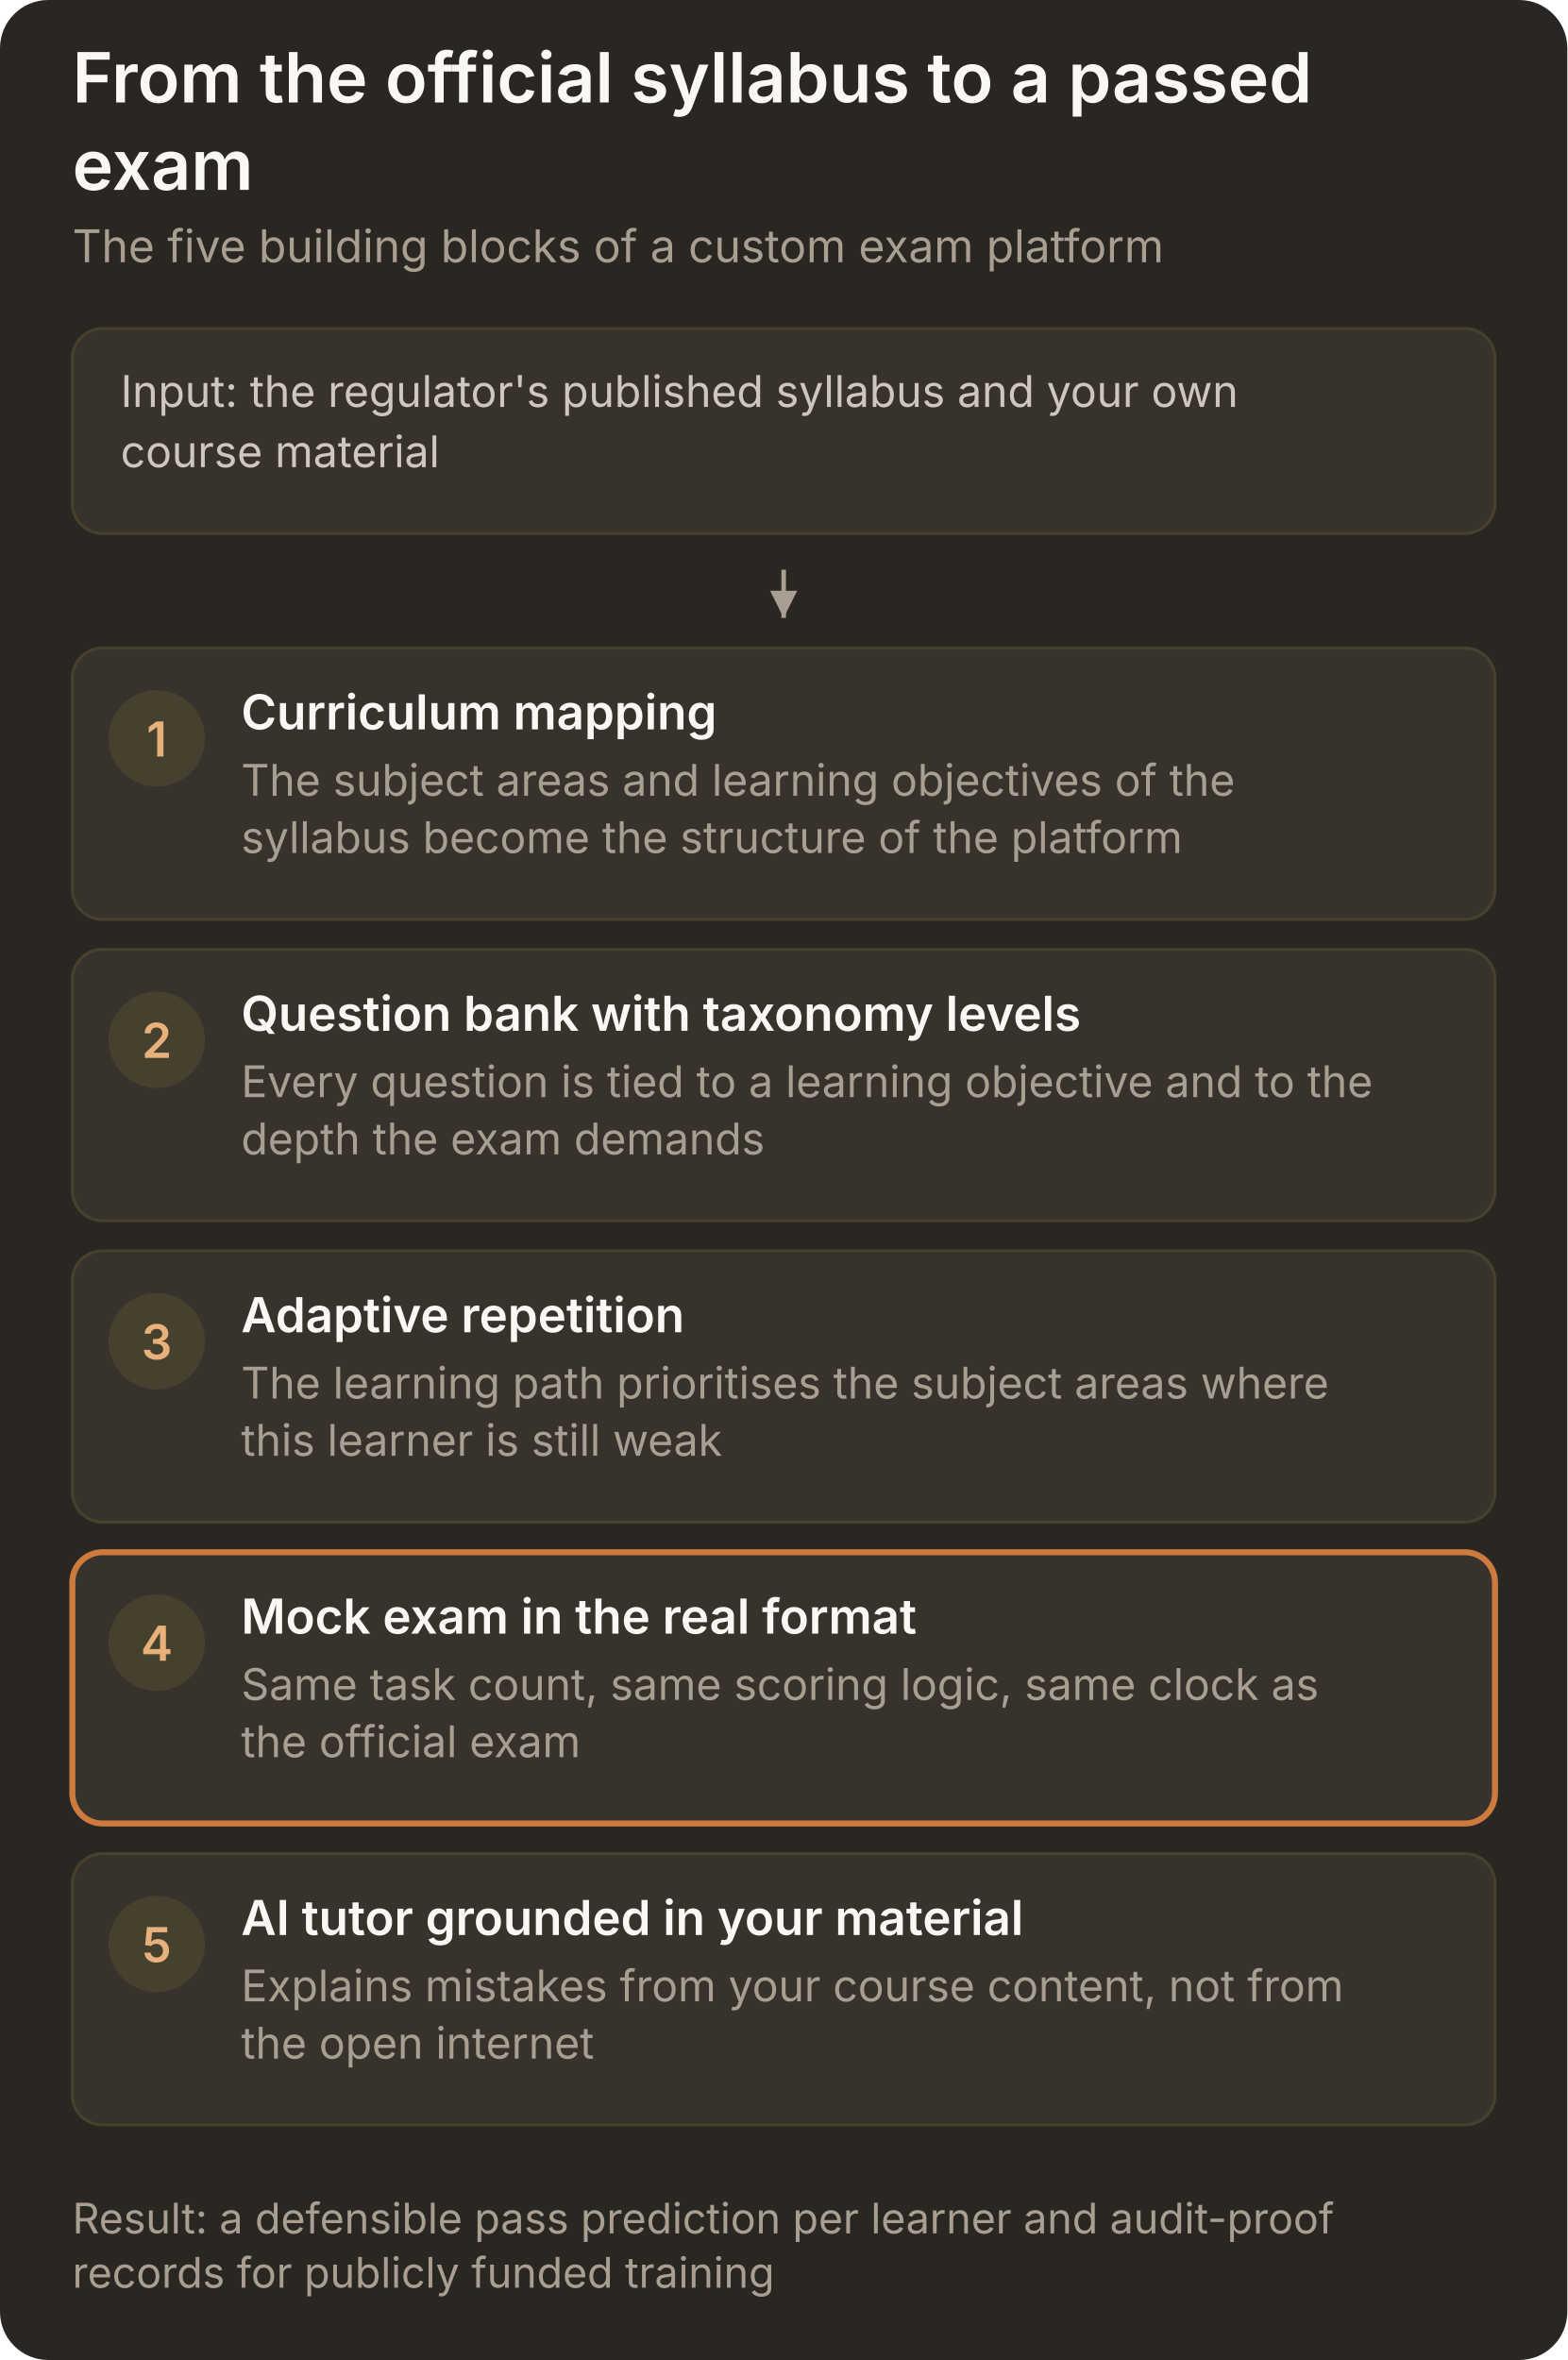
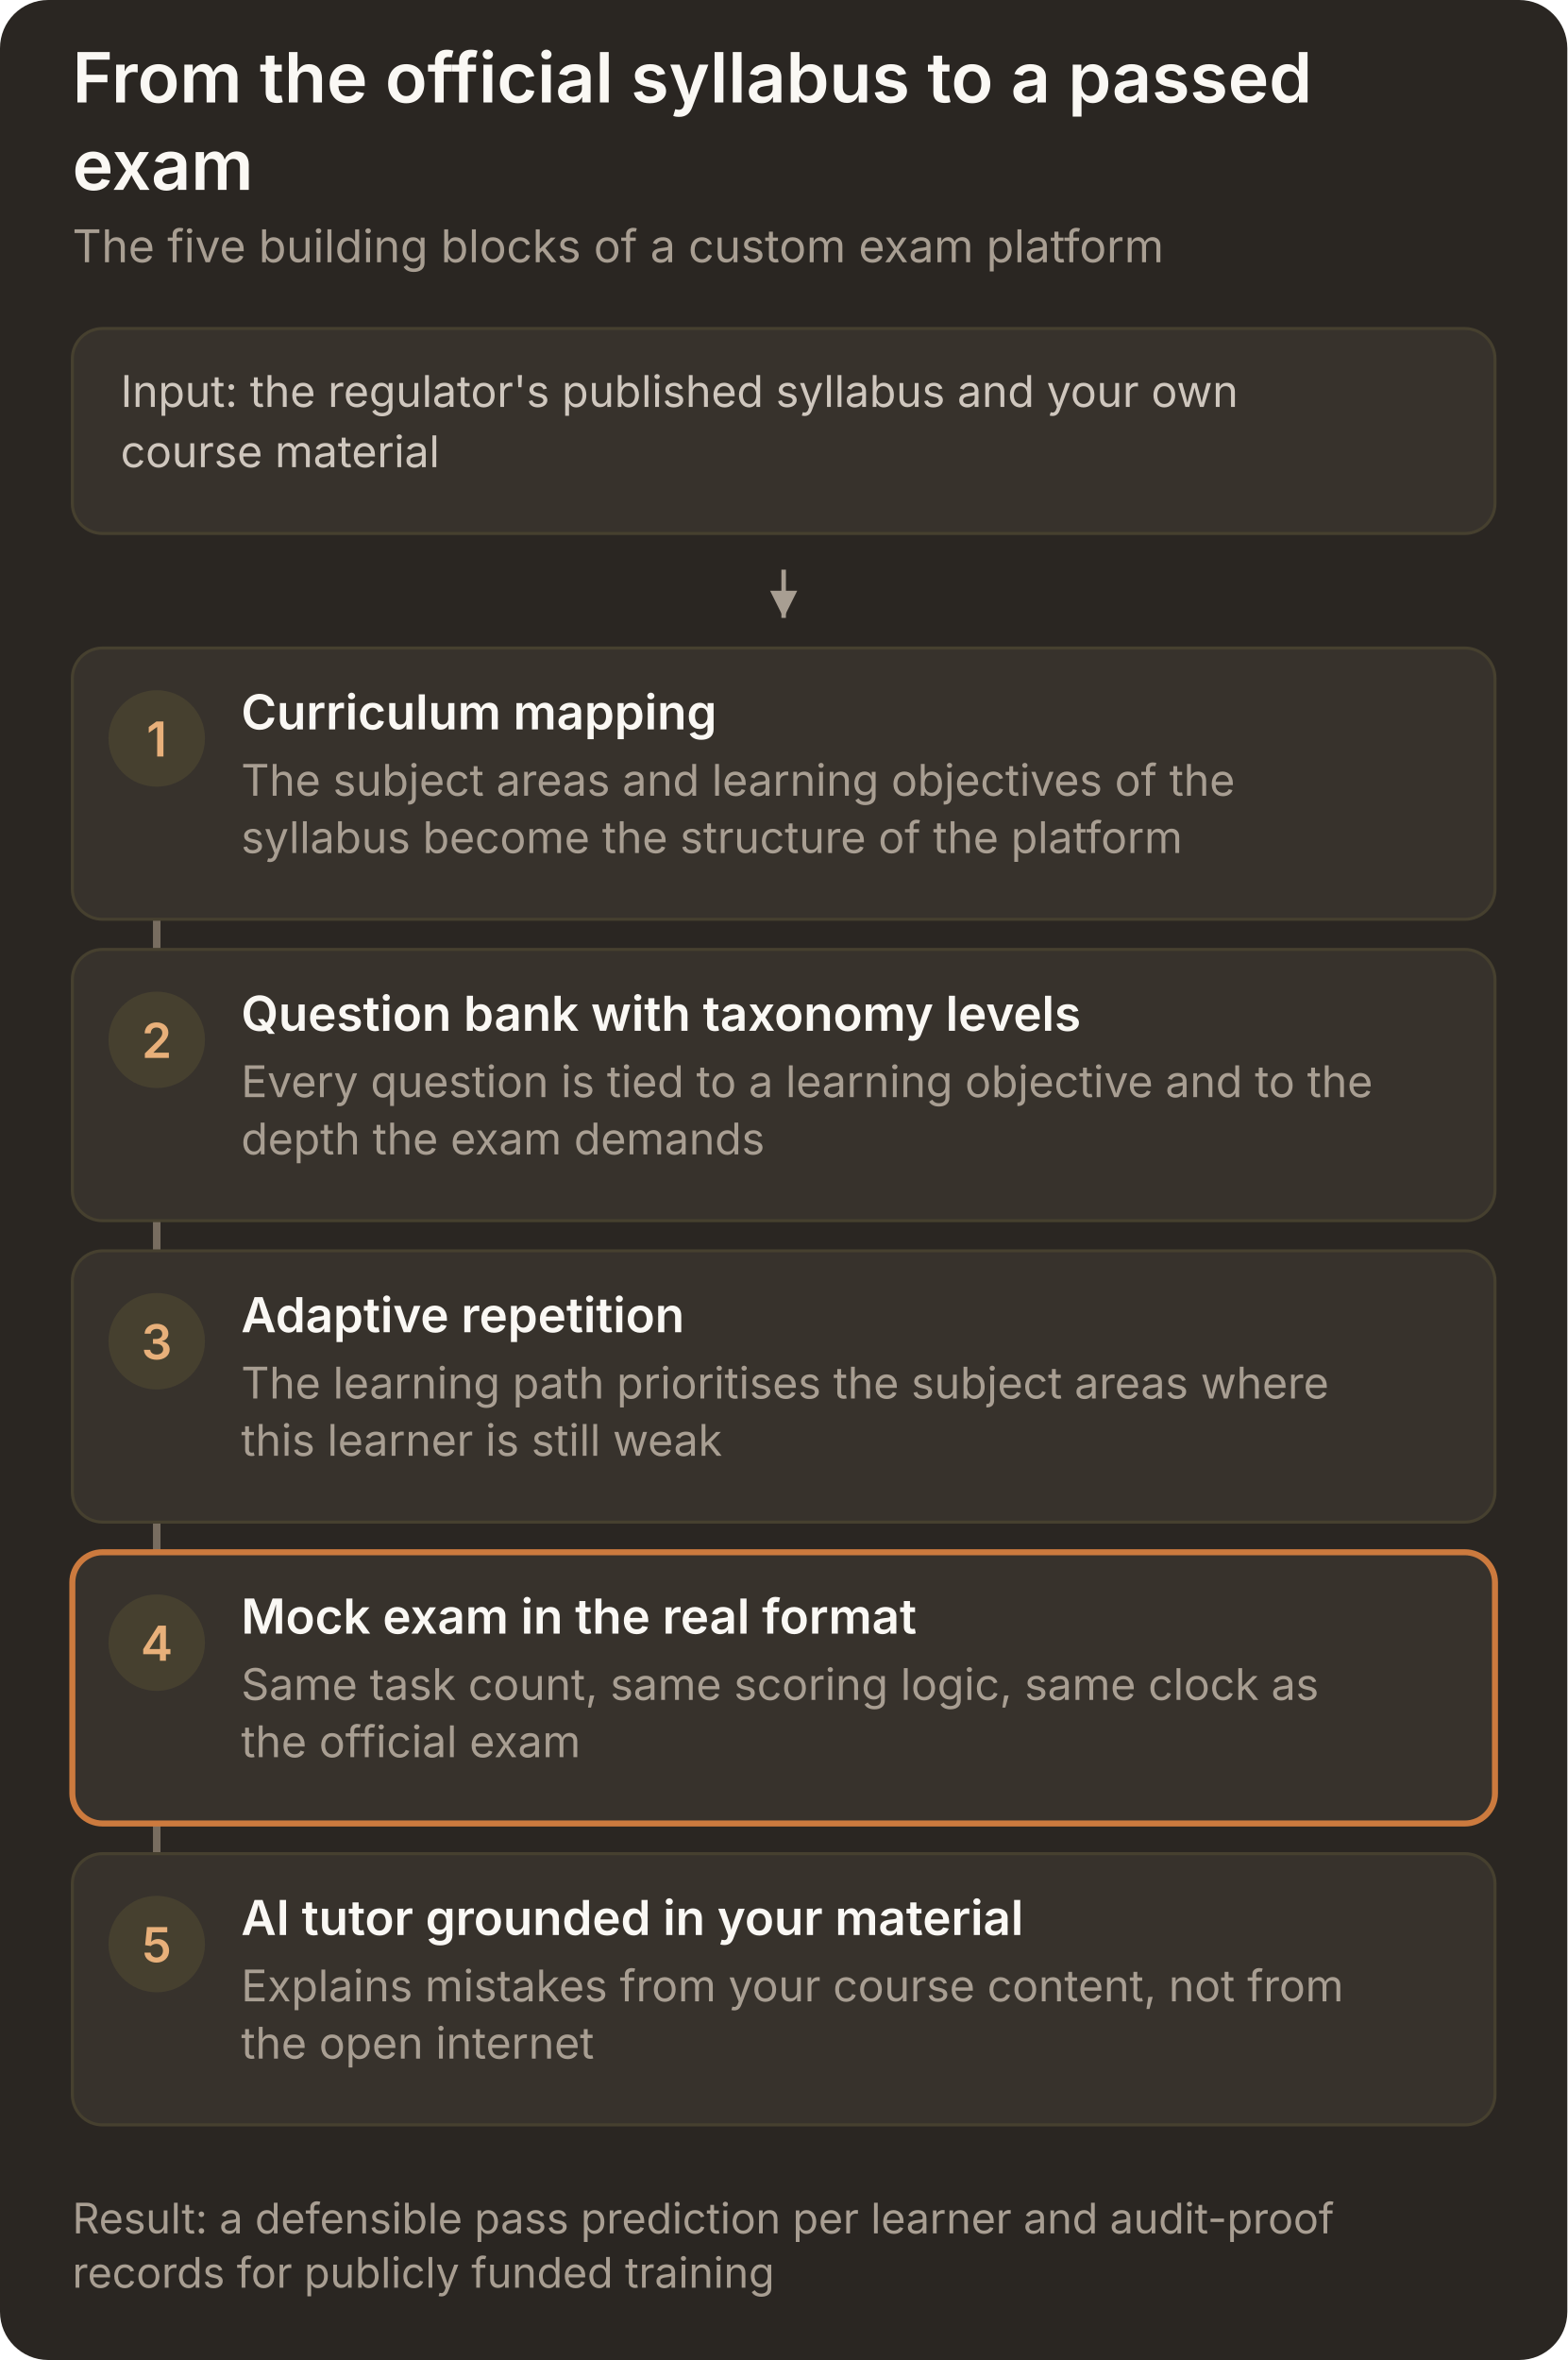
<svg xmlns="http://www.w3.org/2000/svg" viewBox="0 0 520 783" role="img" aria-label="Diagram: the five building blocks of a custom exam preparation platform, from the official syllabus through curriculum mapping, a tagged question bank, adaptive repetition and a mock exam to an AI tutor grounded in your own material.">
  <defs>
    <marker id="ar" markerWidth="8" markerHeight="8" refX="6" refY="3" orient="auto">
      <path d="M0,0 L6,3 L0,6 Z" fill="#a89e92" />
    </marker>
  </defs>
  <rect x="0" y="0" width="520" height="783" rx="16" fill="#2a2622" />
  <text x="24" y="34" font-family="'Inter', system-ui, -apple-system, sans-serif" font-size="23" fill="#faf8f4" font-weight="600">From the official syllabus to a passed</text>
  <text x="24" y="63" font-family="'Inter', system-ui, -apple-system, sans-serif" font-size="23" fill="#faf8f4" font-weight="600">exam</text>
  <text x="24" y="87" font-family="'Inter', system-ui, -apple-system, sans-serif" font-size="15" fill="#a89e92">The five building blocks of a custom exam platform</text>
  <rect x="24" y="109" width="472" height="68" rx="10" fill="#37322c" stroke="#46402f" stroke-width="1" />
  <text x="40" y="135" font-family="'Inter', system-ui, -apple-system, sans-serif" font-size="14.5" fill="#cfc7be">Input: the regulator's published syllabus and your own</text>
  <text x="40" y="155" font-family="'Inter', system-ui, -apple-system, sans-serif" font-size="14.5" fill="#cfc7be">course material</text>
  <path d="M260,189 L260,205" stroke="#a89e92" stroke-width="1.5" marker-end="url(#ar)" />
+   <path d="M52,245 L52,645" stroke="#786d60" stroke-width="2.5" />
  <rect x="24" y="215" width="472" height="90" rx="10" fill="#37322c" stroke="#46402f" stroke-width="1" />
  <circle cx="52" cy="245" r="16" fill="#46402f" />
  <text x="52" y="251" font-family="'Inter', system-ui, -apple-system, sans-serif" font-size="16" fill="#e8b07a" font-weight="600" text-anchor="middle">1</text>
  <text x="80" y="242" font-family="'Inter', system-ui, -apple-system, sans-serif" font-size="16" fill="#faf8f4" font-weight="600">Curriculum mapping</text>
  <text x="80" y="264" font-family="'Inter', system-ui, -apple-system, sans-serif" font-size="14.5" fill="#a89e92">The subject areas and learning objectives of the</text>
  <text x="80" y="283" font-family="'Inter', system-ui, -apple-system, sans-serif" font-size="14.5" fill="#a89e92">syllabus become the structure of the platform</text>
  <rect x="24" y="315" width="472" height="90" rx="10" fill="#37322c" stroke="#46402f" stroke-width="1" />
  <circle cx="52" cy="345" r="16" fill="#46402f" />
  <text x="52" y="351" font-family="'Inter', system-ui, -apple-system, sans-serif" font-size="16" fill="#e8b07a" font-weight="600" text-anchor="middle">2</text>
  <text x="80" y="342" font-family="'Inter', system-ui, -apple-system, sans-serif" font-size="16" fill="#faf8f4" font-weight="600">Question bank with taxonomy levels</text>
  <text x="80" y="364" font-family="'Inter', system-ui, -apple-system, sans-serif" font-size="14.5" fill="#a89e92">Every question is tied to a learning objective and to the</text>
  <text x="80" y="383" font-family="'Inter', system-ui, -apple-system, sans-serif" font-size="14.5" fill="#a89e92">depth the exam demands</text>
  <rect x="24" y="415" width="472" height="90" rx="10" fill="#37322c" stroke="#46402f" stroke-width="1" />
  <circle cx="52" cy="445" r="16" fill="#46402f" />
  <text x="52" y="451" font-family="'Inter', system-ui, -apple-system, sans-serif" font-size="16" fill="#e8b07a" font-weight="600" text-anchor="middle">3</text>
  <text x="80" y="442" font-family="'Inter', system-ui, -apple-system, sans-serif" font-size="16" fill="#faf8f4" font-weight="600">Adaptive repetition</text>
  <text x="80" y="464" font-family="'Inter', system-ui, -apple-system, sans-serif" font-size="14.5" fill="#a89e92">The learning path prioritises the subject areas where</text>
  <text x="80" y="483" font-family="'Inter', system-ui, -apple-system, sans-serif" font-size="14.5" fill="#a89e92">this learner is still weak</text>
  <rect x="24" y="515" width="472" height="90" rx="10" fill="#37322c" stroke="#cc7a3e" stroke-width="2" />
  <circle cx="52" cy="545" r="16" fill="#46402f" />
  <text x="52" y="551" font-family="'Inter', system-ui, -apple-system, sans-serif" font-size="16" fill="#e8b07a" font-weight="600" text-anchor="middle">4</text>
  <text x="80" y="542" font-family="'Inter', system-ui, -apple-system, sans-serif" font-size="16" fill="#faf8f4" font-weight="600">Mock exam in the real format</text>
  <text x="80" y="564" font-family="'Inter', system-ui, -apple-system, sans-serif" font-size="14.5" fill="#a89e92">Same task count, same scoring logic, same clock as</text>
  <text x="80" y="583" font-family="'Inter', system-ui, -apple-system, sans-serif" font-size="14.5" fill="#a89e92">the official exam</text>
  <rect x="24" y="615" width="472" height="90" rx="10" fill="#37322c" stroke="#46402f" stroke-width="1" />
  <circle cx="52" cy="645" r="16" fill="#46402f" />
  <text x="52" y="651" font-family="'Inter', system-ui, -apple-system, sans-serif" font-size="16" fill="#e8b07a" font-weight="600" text-anchor="middle">5</text>
  <text x="80" y="642" font-family="'Inter', system-ui, -apple-system, sans-serif" font-size="16" fill="#faf8f4" font-weight="600">AI tutor grounded in your material</text>
  <text x="80" y="664" font-family="'Inter', system-ui, -apple-system, sans-serif" font-size="14.5" fill="#a89e92">Explains mistakes from your course content, not from</text>
  <text x="80" y="683" font-family="'Inter', system-ui, -apple-system, sans-serif" font-size="14.5" fill="#a89e92">the open internet</text>
  <text x="24" y="741" font-family="'Inter', system-ui, -apple-system, sans-serif" font-size="14" fill="#a89e92">Result: a defensible pass prediction per learner and audit-proof</text>
  <text x="24" y="759" font-family="'Inter', system-ui, -apple-system, sans-serif" font-size="14" fill="#a89e92">records for publicly funded training</text>
</svg>
